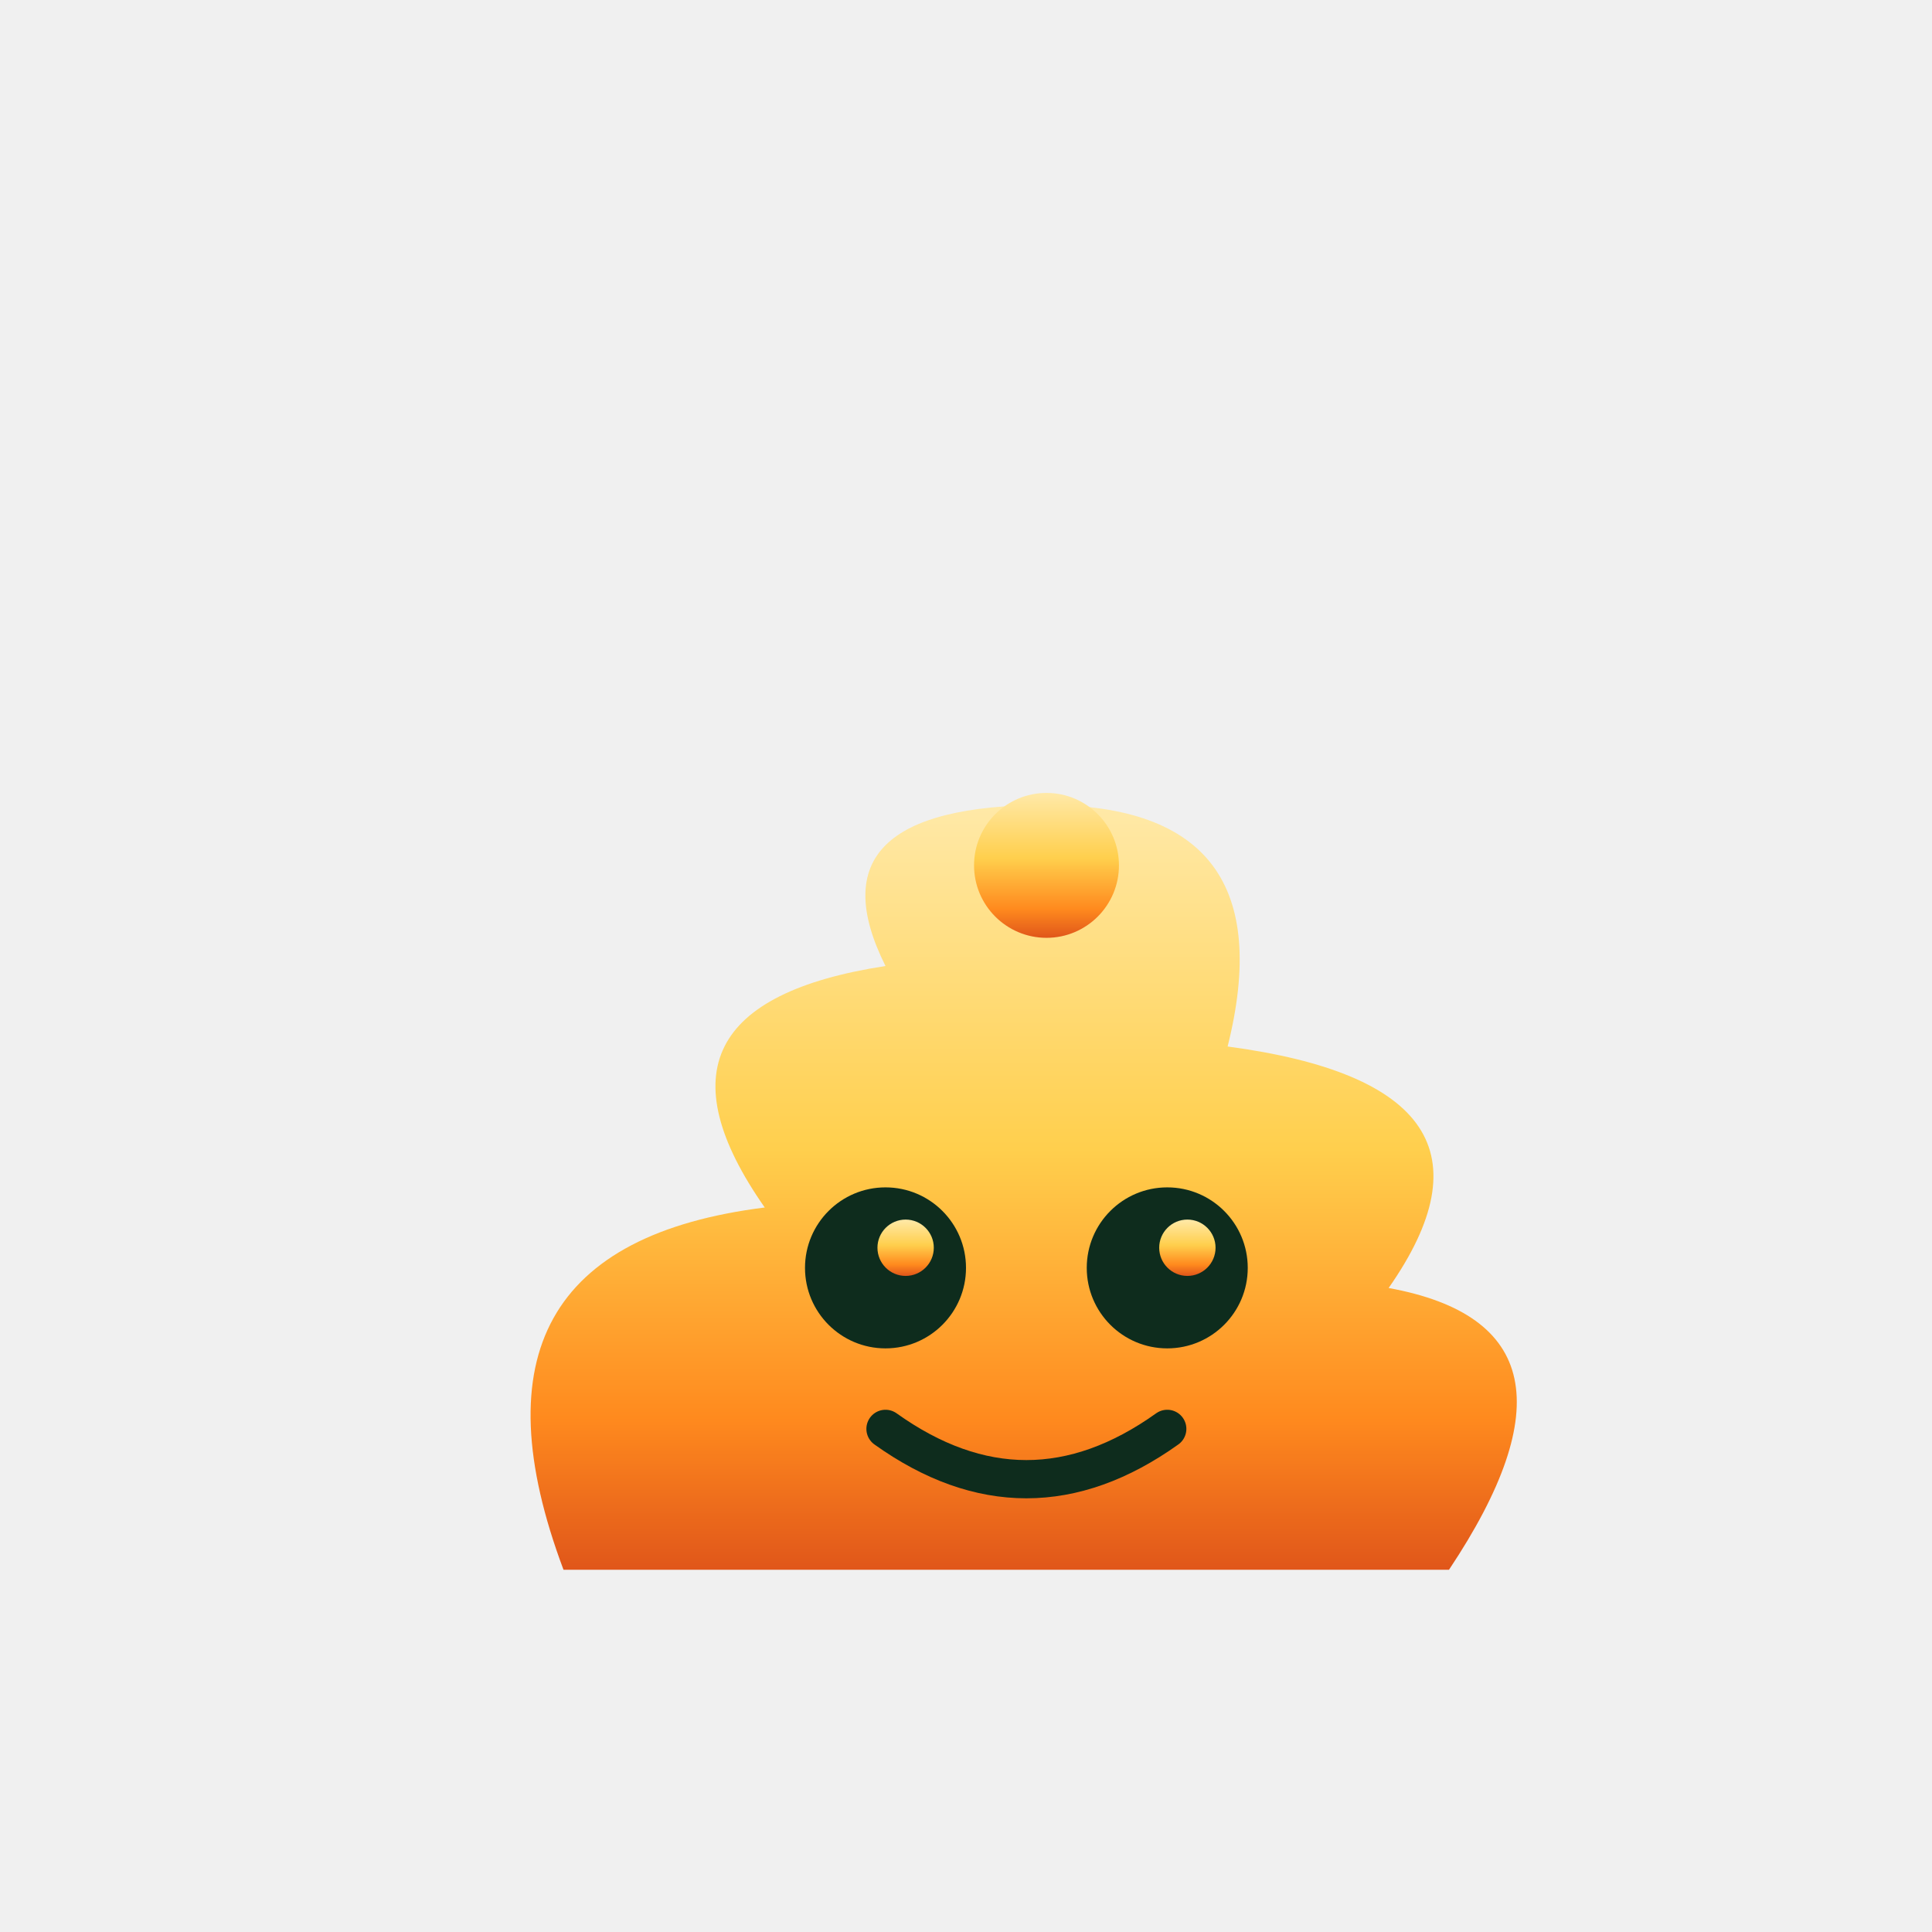
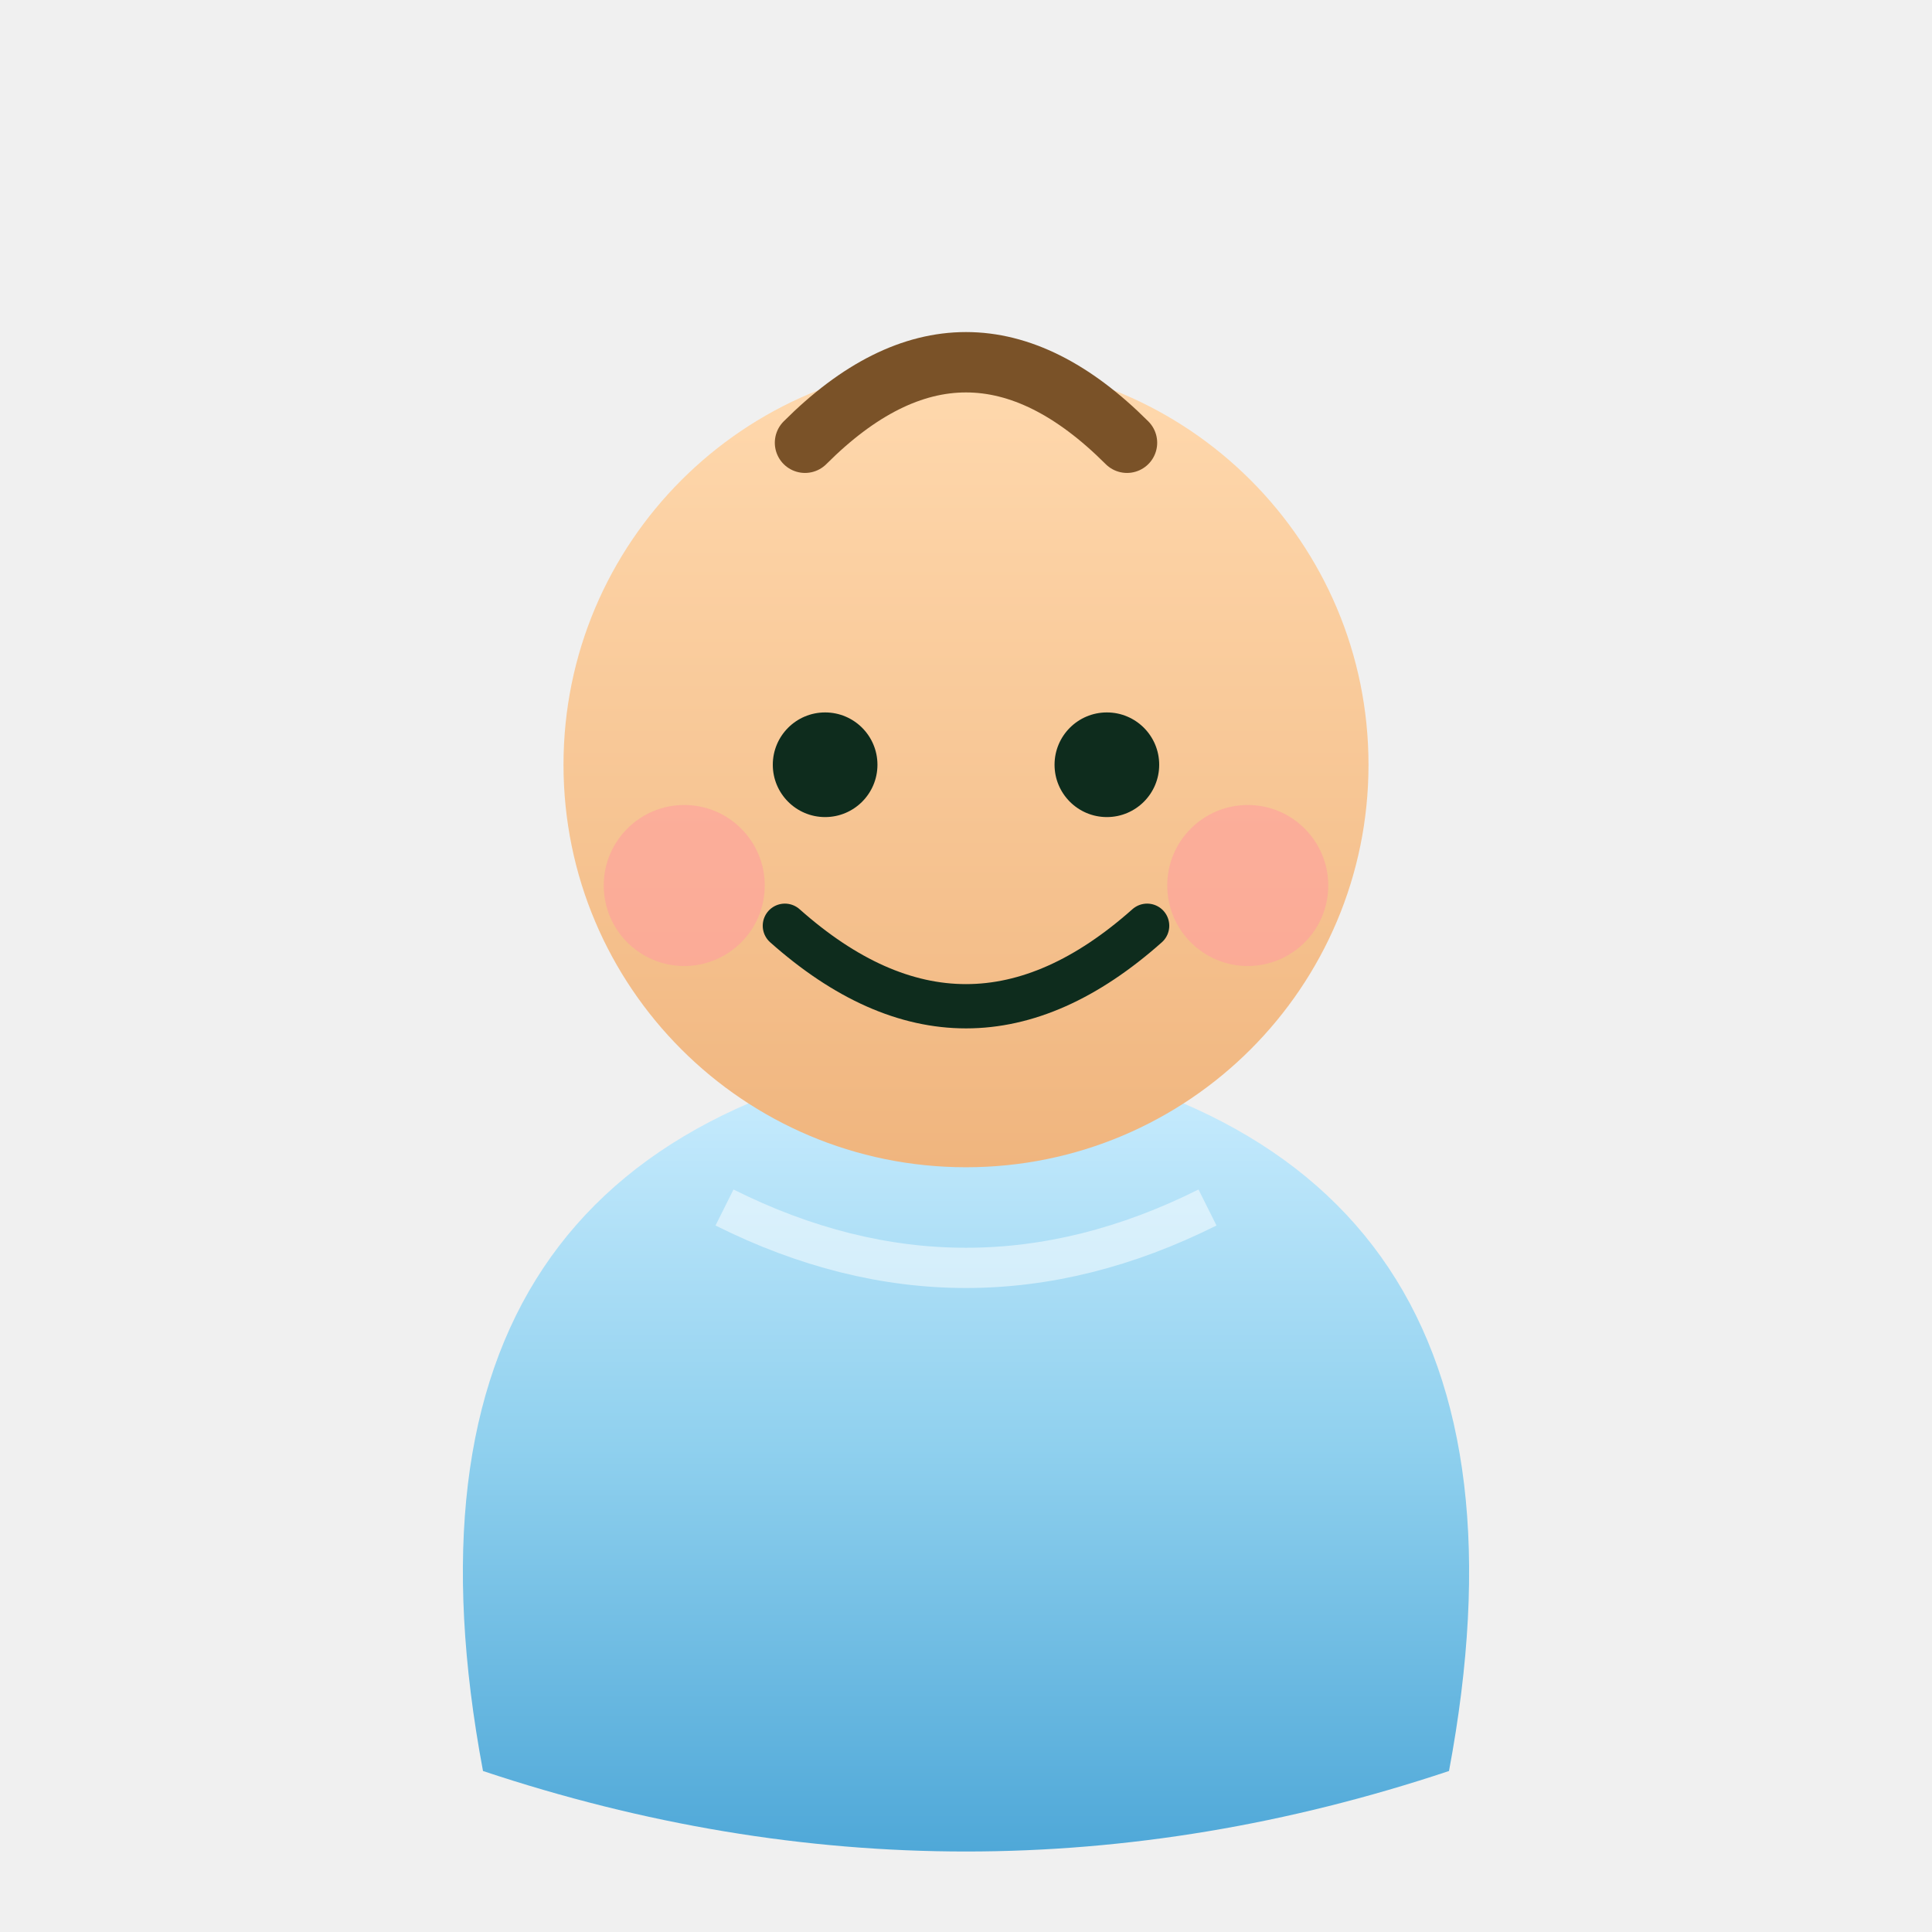
<svg xmlns="http://www.w3.org/2000/svg" viewBox="0 0 96 96" width="96" height="96">
  <defs>
-     <linearGradient id="g" x1="0" y1="0" x2="0" y2="1">
-       <stop offset="0" stop-color="#ffe9a8" />
-       <stop offset=".45" stop-color="#ffcf4d" />
-       <stop offset=".8" stop-color="#ff8a1e" />
-       <stop offset="1" stop-color="#e0561a" />
+     <linearGradient id="b" x1="0" y1="0" x2="0" y2="1">
+       <stop offset="0" stop-color="#cdeeff" />
+       <stop offset=".5" stop-color="#8fd0ee" />
+       <stop offset="1" stop-color="#4fa8d8" />
+     </linearGradient>
+     <linearGradient id="sk" x1="0" y1="0" x2="0" y2="1">
+       <stop offset="0" stop-color="#ffd9ae" />
+       <stop offset="1" stop-color="#f0b57e" />
    </linearGradient>
  </defs>
-   <path d="M28 78 Q22 62 38 60 Q31 50 44 48 Q40 40 52 40 Q64 40 61 52 Q76 54 69 64 Q80 66 72 78 Z" fill="url(#g)" />
-   <circle cx="52" cy="43" r="3.6" fill="url(#g)" />
-   <circle cx="44" cy="63" r="4" fill="#0e2c1d" />
-   <circle cx="58" cy="63" r="4" fill="#0e2c1d" />
-   <circle cx="45" cy="62" r="1.4" fill="url(#g)" />
-   <circle cx="59" cy="62" r="1.4" fill="url(#g)" />
-   <path d="M44 71 q7 5 14 0" fill="none" stroke="#0e2c1d" stroke-width="1.9" stroke-linecap="round" />
+   <path d="M24 88 Q18 56 48 52 Q78 56 72 88 Q48 96 24 88 Z" fill="url(#b)" />
+   <path d="M36 60 Q48 66 60 60" fill="none" stroke="#fff" stroke-width="2" opacity=".5" />
+   <circle cx="48" cy="38" r="20" fill="url(#sk)" />
+   <path d="M40 22 Q48 14 56 22" fill="none" stroke="#7a5228" stroke-width="3" stroke-linecap="round" />
+   <circle cx="41" cy="38" r="2.6" fill="#0e2c1d" />
+   <circle cx="55" cy="38" r="2.6" fill="#0e2c1d" />
+   <circle cx="34" cy="44" r="4" fill="#ff9e9e" opacity=".6" />
+   <circle cx="62" cy="44" r="4" fill="#ff9e9e" opacity=".6" />
+   <path d="M39 46 Q48 54 57 46" fill="none" stroke="#0e2c1d" stroke-width="2.2" stroke-linecap="round" />
</svg>
